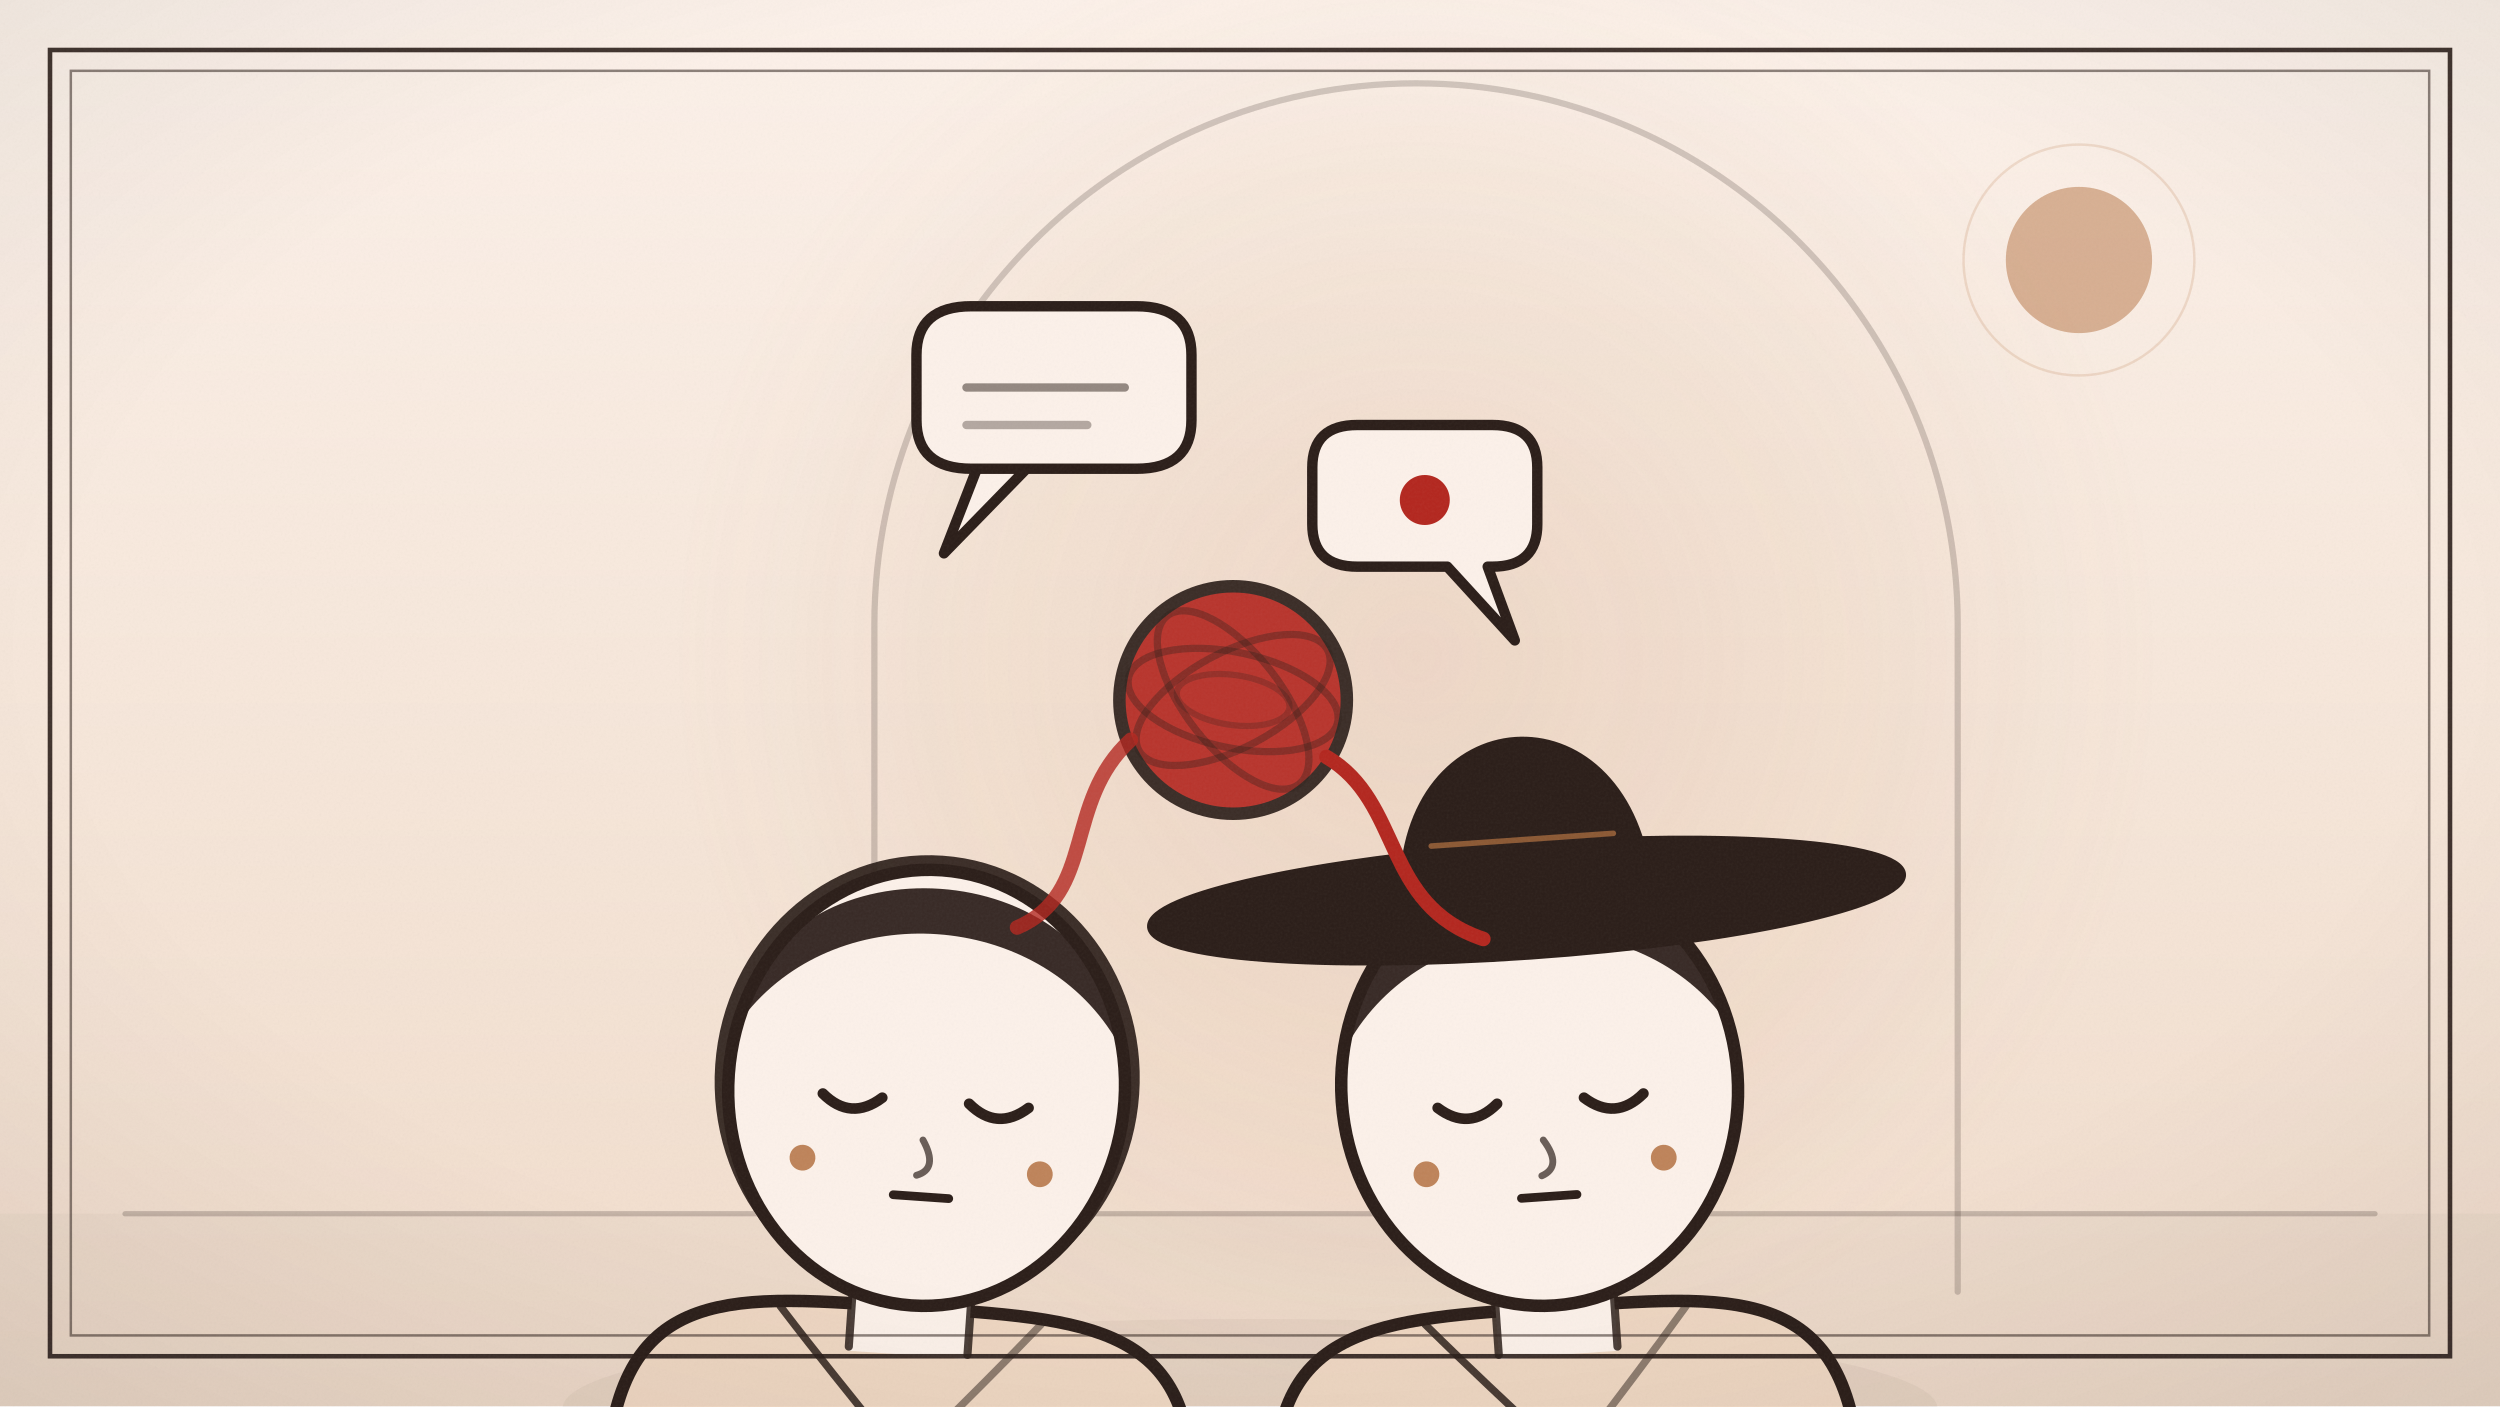
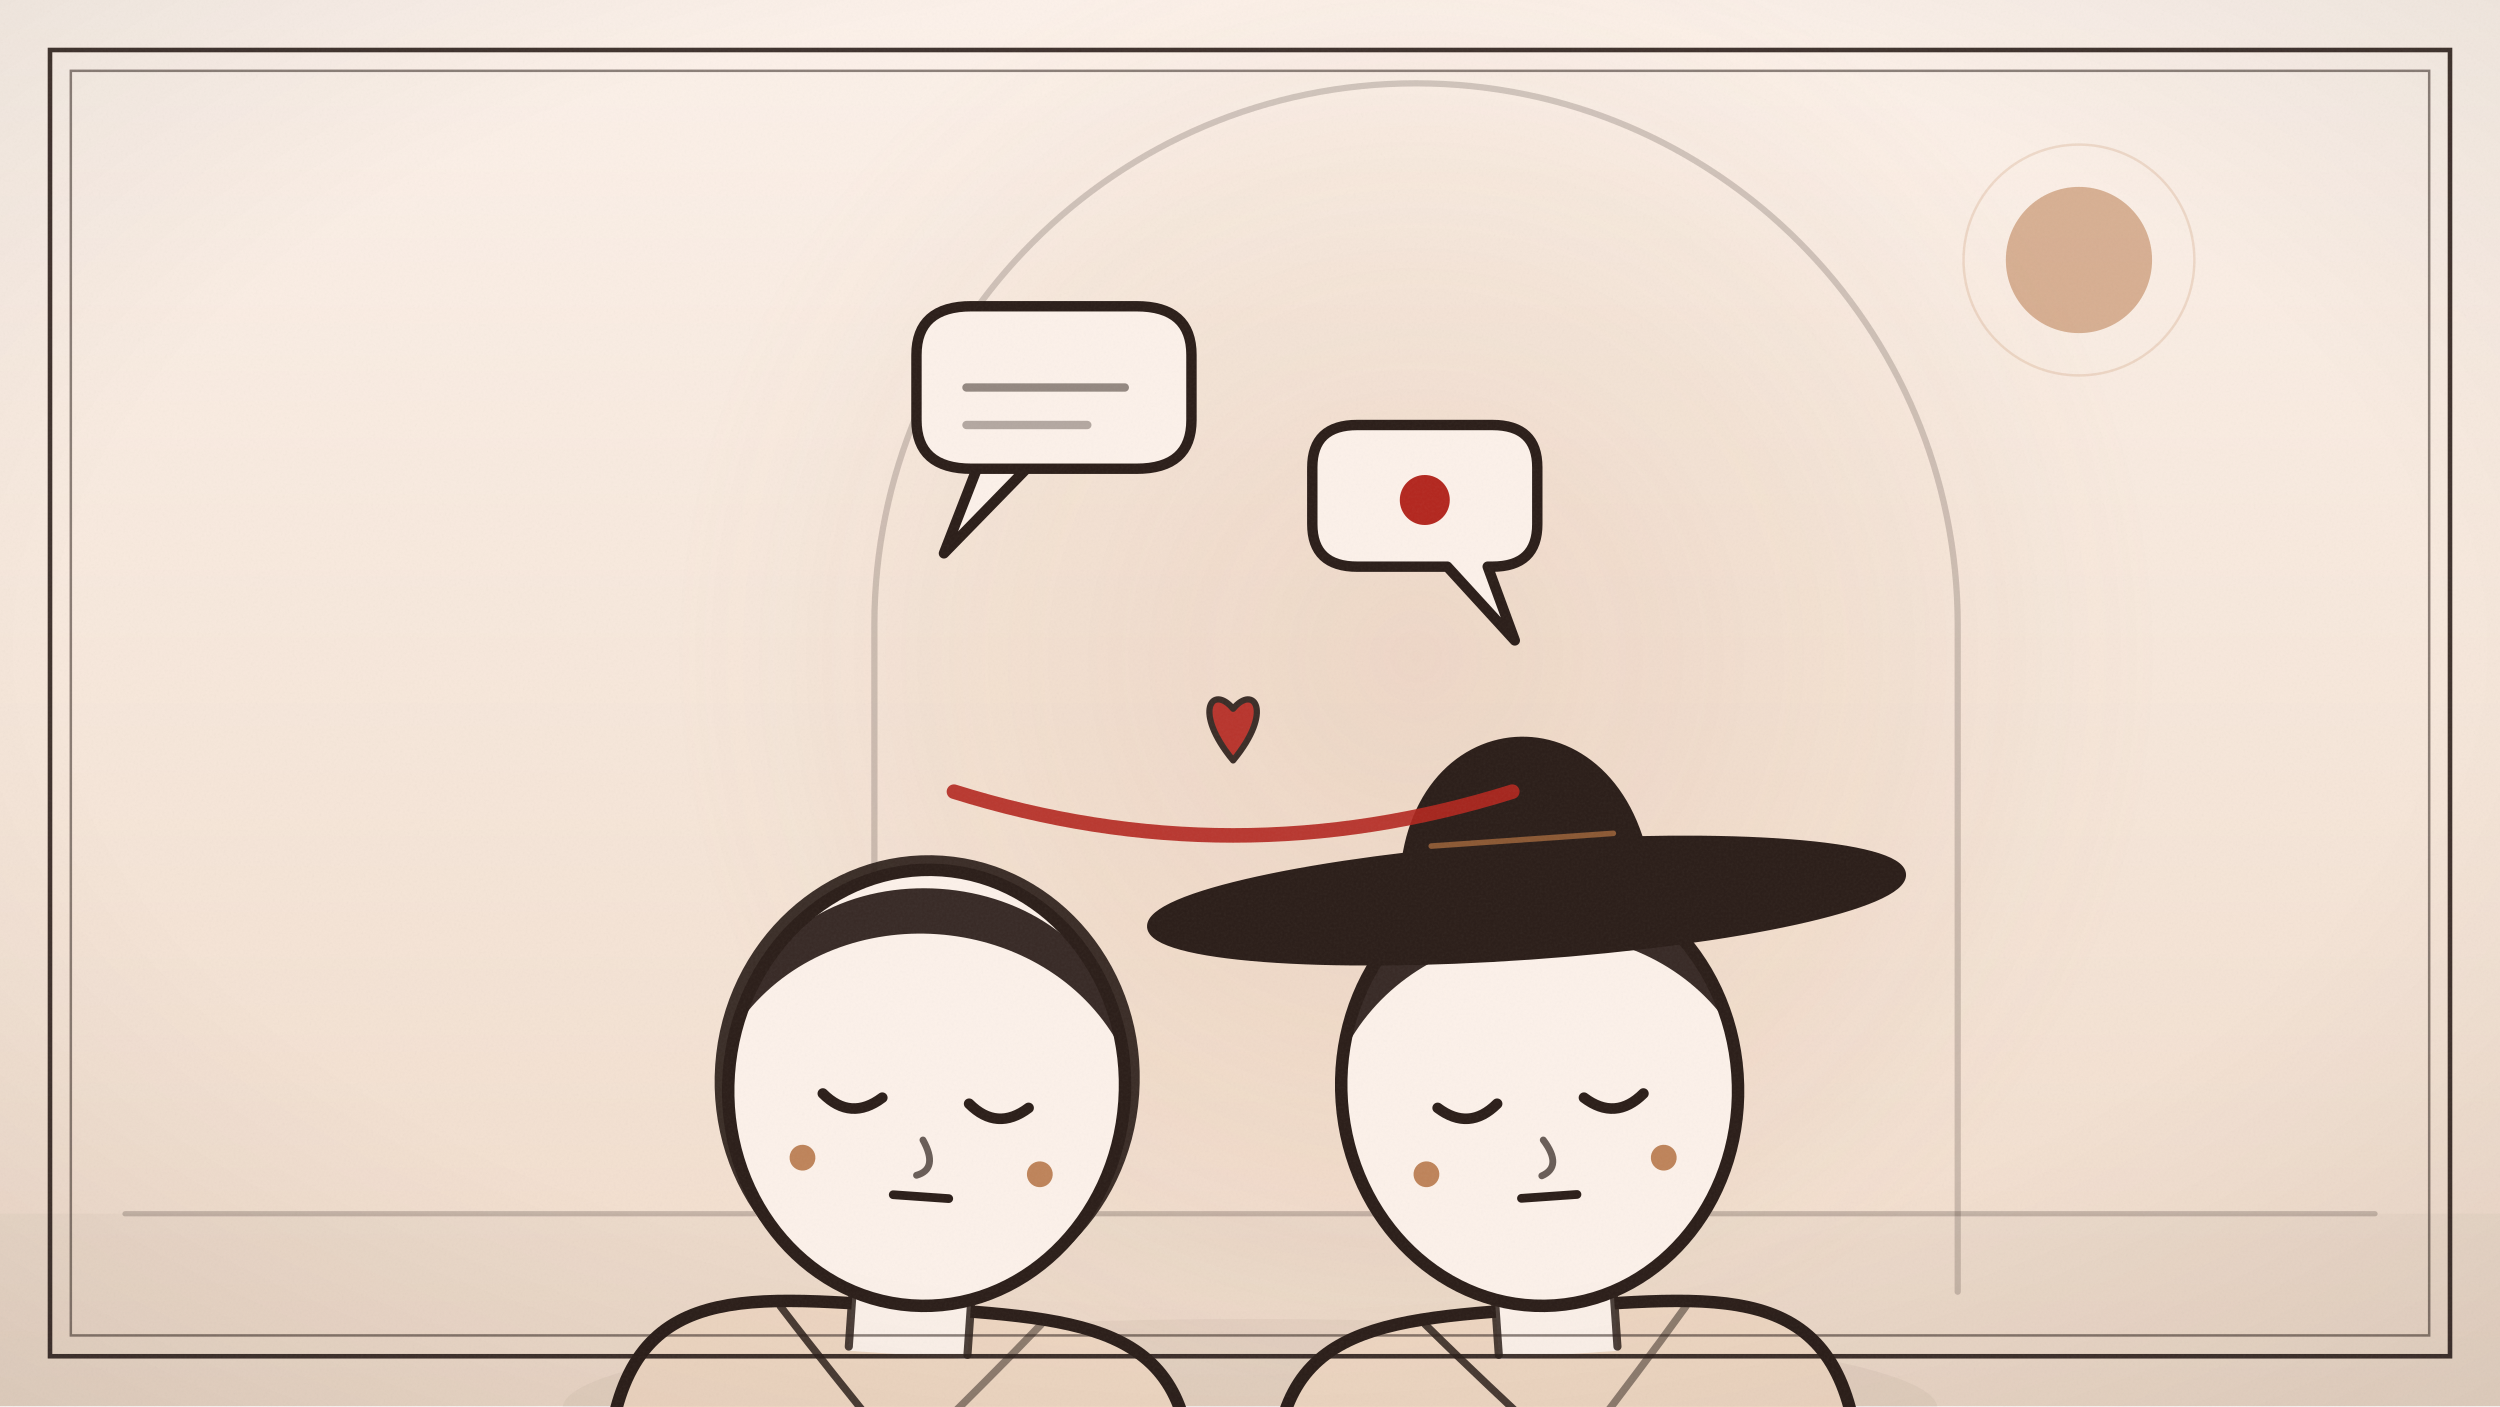
<svg xmlns="http://www.w3.org/2000/svg" viewBox="0 0 1200 675" width="1200" height="675" role="img" aria-label="정운타임즈 일러스트 · duo">
  <defs>
    <linearGradient id="paper95507" x1="0" y1="0" x2="0" y2="1">
      <stop offset="0" stop-color="#fcf1e9" />
      <stop offset="1" stop-color="#f1dccb" />
    </linearGradient>
    <radialGradient id="wash95507" cx="0.5" cy="0.5" r="0.5">
      <stop offset="0" stop-color="#b3703f" stop-opacity="0.16" />
      <stop offset="0.62" stop-color="#b3703f" stop-opacity="0.07" />
      <stop offset="1" stop-color="#b3703f" stop-opacity="0" />
    </radialGradient>
    <linearGradient id="fade95507" x1="0" y1="0" x2="0" y2="1">
      <stop offset="0" stop-color="#f1dccb" stop-opacity="0" />
      <stop offset="1" stop-color="#2a1d18" stop-opacity="0.10" />
    </linearGradient>
    <radialGradient id="vig95507" cx="0.5" cy="0.46" r="0.78">
      <stop offset="0.6" stop-color="#000" stop-opacity="0" />
      <stop offset="1" stop-color="#000" stop-opacity="0.08" />
    </radialGradient>
    <filter id="grain95507" x="0" y="0" width="100%" height="100%">
      <feTurbulence type="fractalNoise" baseFrequency="0.85" numOctaves="2" stitchTiles="stitch" />
      <feColorMatrix type="saturate" values="0" />
    </filter>
  </defs>
  <rect width="1200" height="675" fill="url(#paper95507)" />
  <circle cx="679.7" cy="315.2" r="355.7" fill="url(#wash95507)" opacity="0.85" />
  <path d="M 419.7 620 L 419.7 300 A 260 260 0 0 1 939.7 300 L 939.7 620" fill="none" stroke="#2a1d18" stroke-width="3" stroke-linecap="round" stroke-linejoin="round" opacity="0.2" />
  <line x1="60.0" y1="582.6" x2="1140.0" y2="582.6" stroke="#2a1d18" stroke-width="2.5" stroke-linecap="round" opacity="0.22" />
  <rect x="0.0" y="582.6" width="1200.0" height="92.4" rx="0.0" fill="#2a1d18" stroke="ink" stroke-width="6" opacity="0.03" />
  <circle cx="997.9" cy="124.8" r="34.6" fill="#b3703f" stroke="#b3703f" stroke-width="1" opacity="0.5" />
  <circle cx="997.9" cy="124.8" r="55.4" fill="none" stroke="#b3703f" stroke-width="1.2" opacity="0.18" />
  <ellipse cx="600.0" cy="676.0" rx="330.0" ry="42.9" fill="#2a1d18" stroke="none" stroke-width="0" opacity="0.045" />
  <g transform="rotate(4.0 431.5 712.0)">
    <ellipse cx="431.5" cy="517.8" rx="99.9" ry="105.7" fill="#2a1d18" stroke="#2a1d18" stroke-width="4.2" opacity="0.92" />
    <path d="M 291.1 716.0 C 291.1 624.4 345.8 627.3 431.5 627.3 C 517.1 627.3 571.9 624.4 571.9 716.0 Z" fill="#eed6c1" stroke="#2a1d18" stroke-width="6" stroke-linecap="round" stroke-linejoin="round" />
    <path d="M 368.7 631.1 C 410.6 678.7 435.3 701.5 439.1 712.0" fill="none" stroke="#2a1d18" stroke-width="3.6" stroke-linecap="round" stroke-linejoin="round" opacity="0.85" />
    <path d="M 494.3 631.1 C 456.2 676.8 431.5 701.5 427.7 712.0" fill="none" stroke="#2a1d18" stroke-width="3.6" stroke-linecap="round" stroke-linejoin="round" opacity="0.5" />
    <rect x="402.9" y="610.2" width="57.1" height="40.0" rx="0.0" fill="#fcf1e9" stroke="none" stroke-width="0" />
    <line x1="402.9" y1="612.1" x2="402.9" y2="648.2" stroke="#2a1d18" stroke-width="3.9" stroke-linecap="round" opacity="0.85" />
    <line x1="460.0" y1="612.1" x2="460.0" y2="648.2" stroke="#2a1d18" stroke-width="3.9" stroke-linecap="round" opacity="0.85" />
    <ellipse cx="431.5" cy="521.7" rx="95.2" ry="104.7" fill="#fcf1e9" stroke="#2a1d18" stroke-width="6" />
    <path d="M 342.0 490.3 C 361.1 406.5 501.9 406.5 521.0 490.3 C 479.1 431.6 383.9 431.6 342.0 490.3 Z" fill="#2a1d18" stroke="#2a1d18" stroke-width="3.0" stroke-linecap="round" stroke-linejoin="round" opacity="0.94" />
    <path d="M 382.0 527.9 q 14.3 12.4 28.6 0" fill="none" stroke="#2a1d18" stroke-width="5.1" stroke-linecap="round" stroke-linejoin="round" />
    <path d="M 452.4 527.9 q 14.3 12.4 28.6 0" fill="none" stroke="#2a1d18" stroke-width="5.1" stroke-linecap="round" stroke-linejoin="round" />
    <path d="M 431.5 546.8 q 8.6 13.3 -1.9 17.1" fill="none" stroke="#2a1d18" stroke-width="3.3" stroke-linecap="round" stroke-linejoin="round" opacity="0.7" />
    <line x1="419.1" y1="574.0" x2="445.8" y2="574.0" stroke="#2a1d18" stroke-width="4.2" stroke-linecap="round" />
    <circle cx="374.4" cy="559.3" r="5.7" fill="#b3703f" stroke="#b3703f" stroke-width="1" opacity="0.85" />
    <circle cx="488.6" cy="559.3" r="5.7" fill="#b3703f" stroke="#b3703f" stroke-width="1" opacity="0.85" />
  </g>
  <g transform="rotate(-4.0 752.3 712.0)">
    <path d="M 611.9 716.0 C 611.9 624.4 666.7 627.3 752.3 627.3 C 838.0 627.3 892.7 624.4 892.7 716.0 Z" fill="#eed6c1" stroke="#2a1d18" stroke-width="6" stroke-linecap="round" stroke-linejoin="round" />
    <path d="M 689.5 631.1 C 731.4 678.7 756.1 701.5 759.9 712.0" fill="none" stroke="#2a1d18" stroke-width="3.6" stroke-linecap="round" stroke-linejoin="round" opacity="0.85" />
    <path d="M 815.1 631.1 C 777.1 676.8 752.3 701.5 748.5 712.0" fill="none" stroke="#2a1d18" stroke-width="3.6" stroke-linecap="round" stroke-linejoin="round" opacity="0.5" />
    <rect x="723.8" y="610.2" width="57.1" height="40.0" rx="0.0" fill="#fcf1e9" stroke="none" stroke-width="0" />
    <line x1="723.8" y1="612.1" x2="723.8" y2="648.2" stroke="#2a1d18" stroke-width="3.9" stroke-linecap="round" opacity="0.85" />
    <line x1="780.9" y1="612.1" x2="780.9" y2="648.2" stroke="#2a1d18" stroke-width="3.9" stroke-linecap="round" opacity="0.85" />
    <ellipse cx="752.3" cy="521.7" rx="95.2" ry="104.7" fill="#fcf1e9" stroke="#2a1d18" stroke-width="6" />
    <path d="M 662.9 490.3 C 681.9 406.5 822.7 406.5 841.8 490.3 C 799.9 431.6 704.7 431.6 662.9 490.3 Z" fill="#2a1d18" stroke="#2a1d18" stroke-width="3.0" stroke-linecap="round" stroke-linejoin="round" opacity="0.94" />
    <path d="M 702.8 527.9 q 14.3 12.4 28.6 0" fill="none" stroke="#2a1d18" stroke-width="5.1" stroke-linecap="round" stroke-linejoin="round" />
    <path d="M 773.2 527.9 q 14.3 12.4 28.6 0" fill="none" stroke="#2a1d18" stroke-width="5.1" stroke-linecap="round" stroke-linejoin="round" />
    <path d="M 752.3 546.8 q 8.6 13.3 -1.9 17.1" fill="none" stroke="#2a1d18" stroke-width="3.3" stroke-linecap="round" stroke-linejoin="round" opacity="0.7" />
    <line x1="739.9" y1="574.0" x2="766.6" y2="574.0" stroke="#2a1d18" stroke-width="4.2" stroke-linecap="round" />
    <circle cx="695.2" cy="559.3" r="5.7" fill="#b3703f" stroke="#b3703f" stroke-width="1" opacity="0.85" />
    <circle cx="809.4" cy="559.3" r="5.7" fill="#b3703f" stroke="#b3703f" stroke-width="1" opacity="0.85" />
    <ellipse cx="752.3" cy="431.6" rx="180.8" ry="26.6" fill="#2a1d18" stroke="#2a1d18" stroke-width="3.6" />
    <path d="M 693.3 425.3 C 699.0 331.1 805.6 331.1 811.3 425.3 Z" fill="#2a1d18" stroke="#2a1d18" stroke-width="3.6" stroke-linecap="round" stroke-linejoin="round" />
    <line x1="708.5" y1="402.3" x2="796.1" y2="402.3" stroke="#b3703f" stroke-width="2.7" stroke-linecap="round" opacity="0.7" />
  </g>
-   <circle cx="591.9" cy="336.0" r="54.6" fill="#b3261e" stroke="#2a1d18" stroke-width="6" opacity="0.92" />
-   <ellipse cx="591.9" cy="336.0" rx="51.3" ry="22.9" fill="none" stroke="#2a1d18" stroke-width="3.5" opacity="0.35" transform="rotate(-28 591.9 336.0)" />
-   <ellipse cx="591.9" cy="336.0" rx="51.3" ry="22.9" fill="none" stroke="#2a1d18" stroke-width="3.5" opacity="0.35" transform="rotate(12 591.9 336.0)" />
-   <ellipse cx="591.9" cy="336.0" rx="51.3" ry="22.9" fill="none" stroke="#2a1d18" stroke-width="3.5" opacity="0.35" transform="rotate(52 591.9 336.0)" />
-   <ellipse cx="591.9" cy="336.0" rx="27.3" ry="12.0" fill="none" stroke="#2a1d18" stroke-width="3" opacity="0.25" transform="rotate(8 591.9 336.0)" />
-   <path d="M 636.7 363.3 C 673.8 385.1 662.9 434.3 712.0 450.7" fill="none" stroke="#b3261e" stroke-width="7" stroke-linecap="round" stroke-linejoin="round" />
-   <path d="M 542.8 355.1 C 510.0 385.1 526.4 428.8 488.2 445.2" fill="none" stroke="#b3261e" stroke-width="7" stroke-linecap="round" stroke-linejoin="round" opacity="0.8" />
+   <path d="M 457.9 380.0 Q 591.9 422.0 725.9 380.0" fill="none" stroke="#b3261e" stroke-width="7" stroke-linecap="round" stroke-linejoin="round" opacity="0.9" />
+   <path d="M 591.9 365.0 C 572.2 341.2 582.0 328.3 591.9 340.2 C 601.8 328.3 611.6 341.2 591.9 365.0 Z" fill="#b3261e" stroke="#2a1d18" stroke-width="3" stroke-linecap="round" stroke-linejoin="round" opacity="0.92" />
  <path d="M 466.3 147.0 L 545.5 147.0 Q 571.9 147.0 571.9 170.4 L 571.9 201.6 Q 571.9 225.0 545.5 225.0 L 468.9 225.0 L 453.1 265.6 L 492.7 225.0 L 466.3 225.0 Q 439.9 225.0 439.9 201.6 L 439.9 170.4 Q 439.9 147.0 466.3 147.0 Z" fill="#fcf1e9" stroke="#2a1d18" stroke-width="5" stroke-linecap="round" stroke-linejoin="round" />
  <line x1="463.9" y1="186.0" x2="539.9" y2="186.0" stroke="#2a1d18" stroke-width="4" stroke-linecap="round" opacity="0.5" />
  <line x1="463.9" y1="204.0" x2="521.9" y2="204.0" stroke="#2a1d18" stroke-width="4" stroke-linecap="round" opacity="0.35" />
  <path d="M 651.5 204.0 L 716.3 204.0 Q 737.9 204.0 737.9 224.4 L 737.9 251.6 Q 737.9 272.0 716.3 272.0 L 714.1 272.0 L 727.1 307.4 L 694.7 272.0 L 651.5 272.0 Q 629.9 272.0 629.9 251.6 L 629.9 224.4 Q 629.9 204.0 651.5 204.0 Z" fill="#fcf1e9" stroke="#2a1d18" stroke-width="5" stroke-linecap="round" stroke-linejoin="round" />
  <circle cx="683.9" cy="240.0" r="11.0" fill="#b3261e" stroke="#b3261e" stroke-width="2" />
  <rect x="24.0" y="24.0" width="1152.0" height="627.0" rx="0.0" fill="none" stroke="#2a1d18" stroke-width="2.2" opacity="0.9" />
  <rect x="34.0" y="34.0" width="1132.0" height="607.0" rx="0.0" fill="none" stroke="#2a1d18" stroke-width="1.2" opacity="0.54" />
  <rect width="1200" height="675" fill="url(#vig95507)" />
  <rect width="1200" height="675" filter="url(#grain95507)" opacity="0.055" />
</svg>
